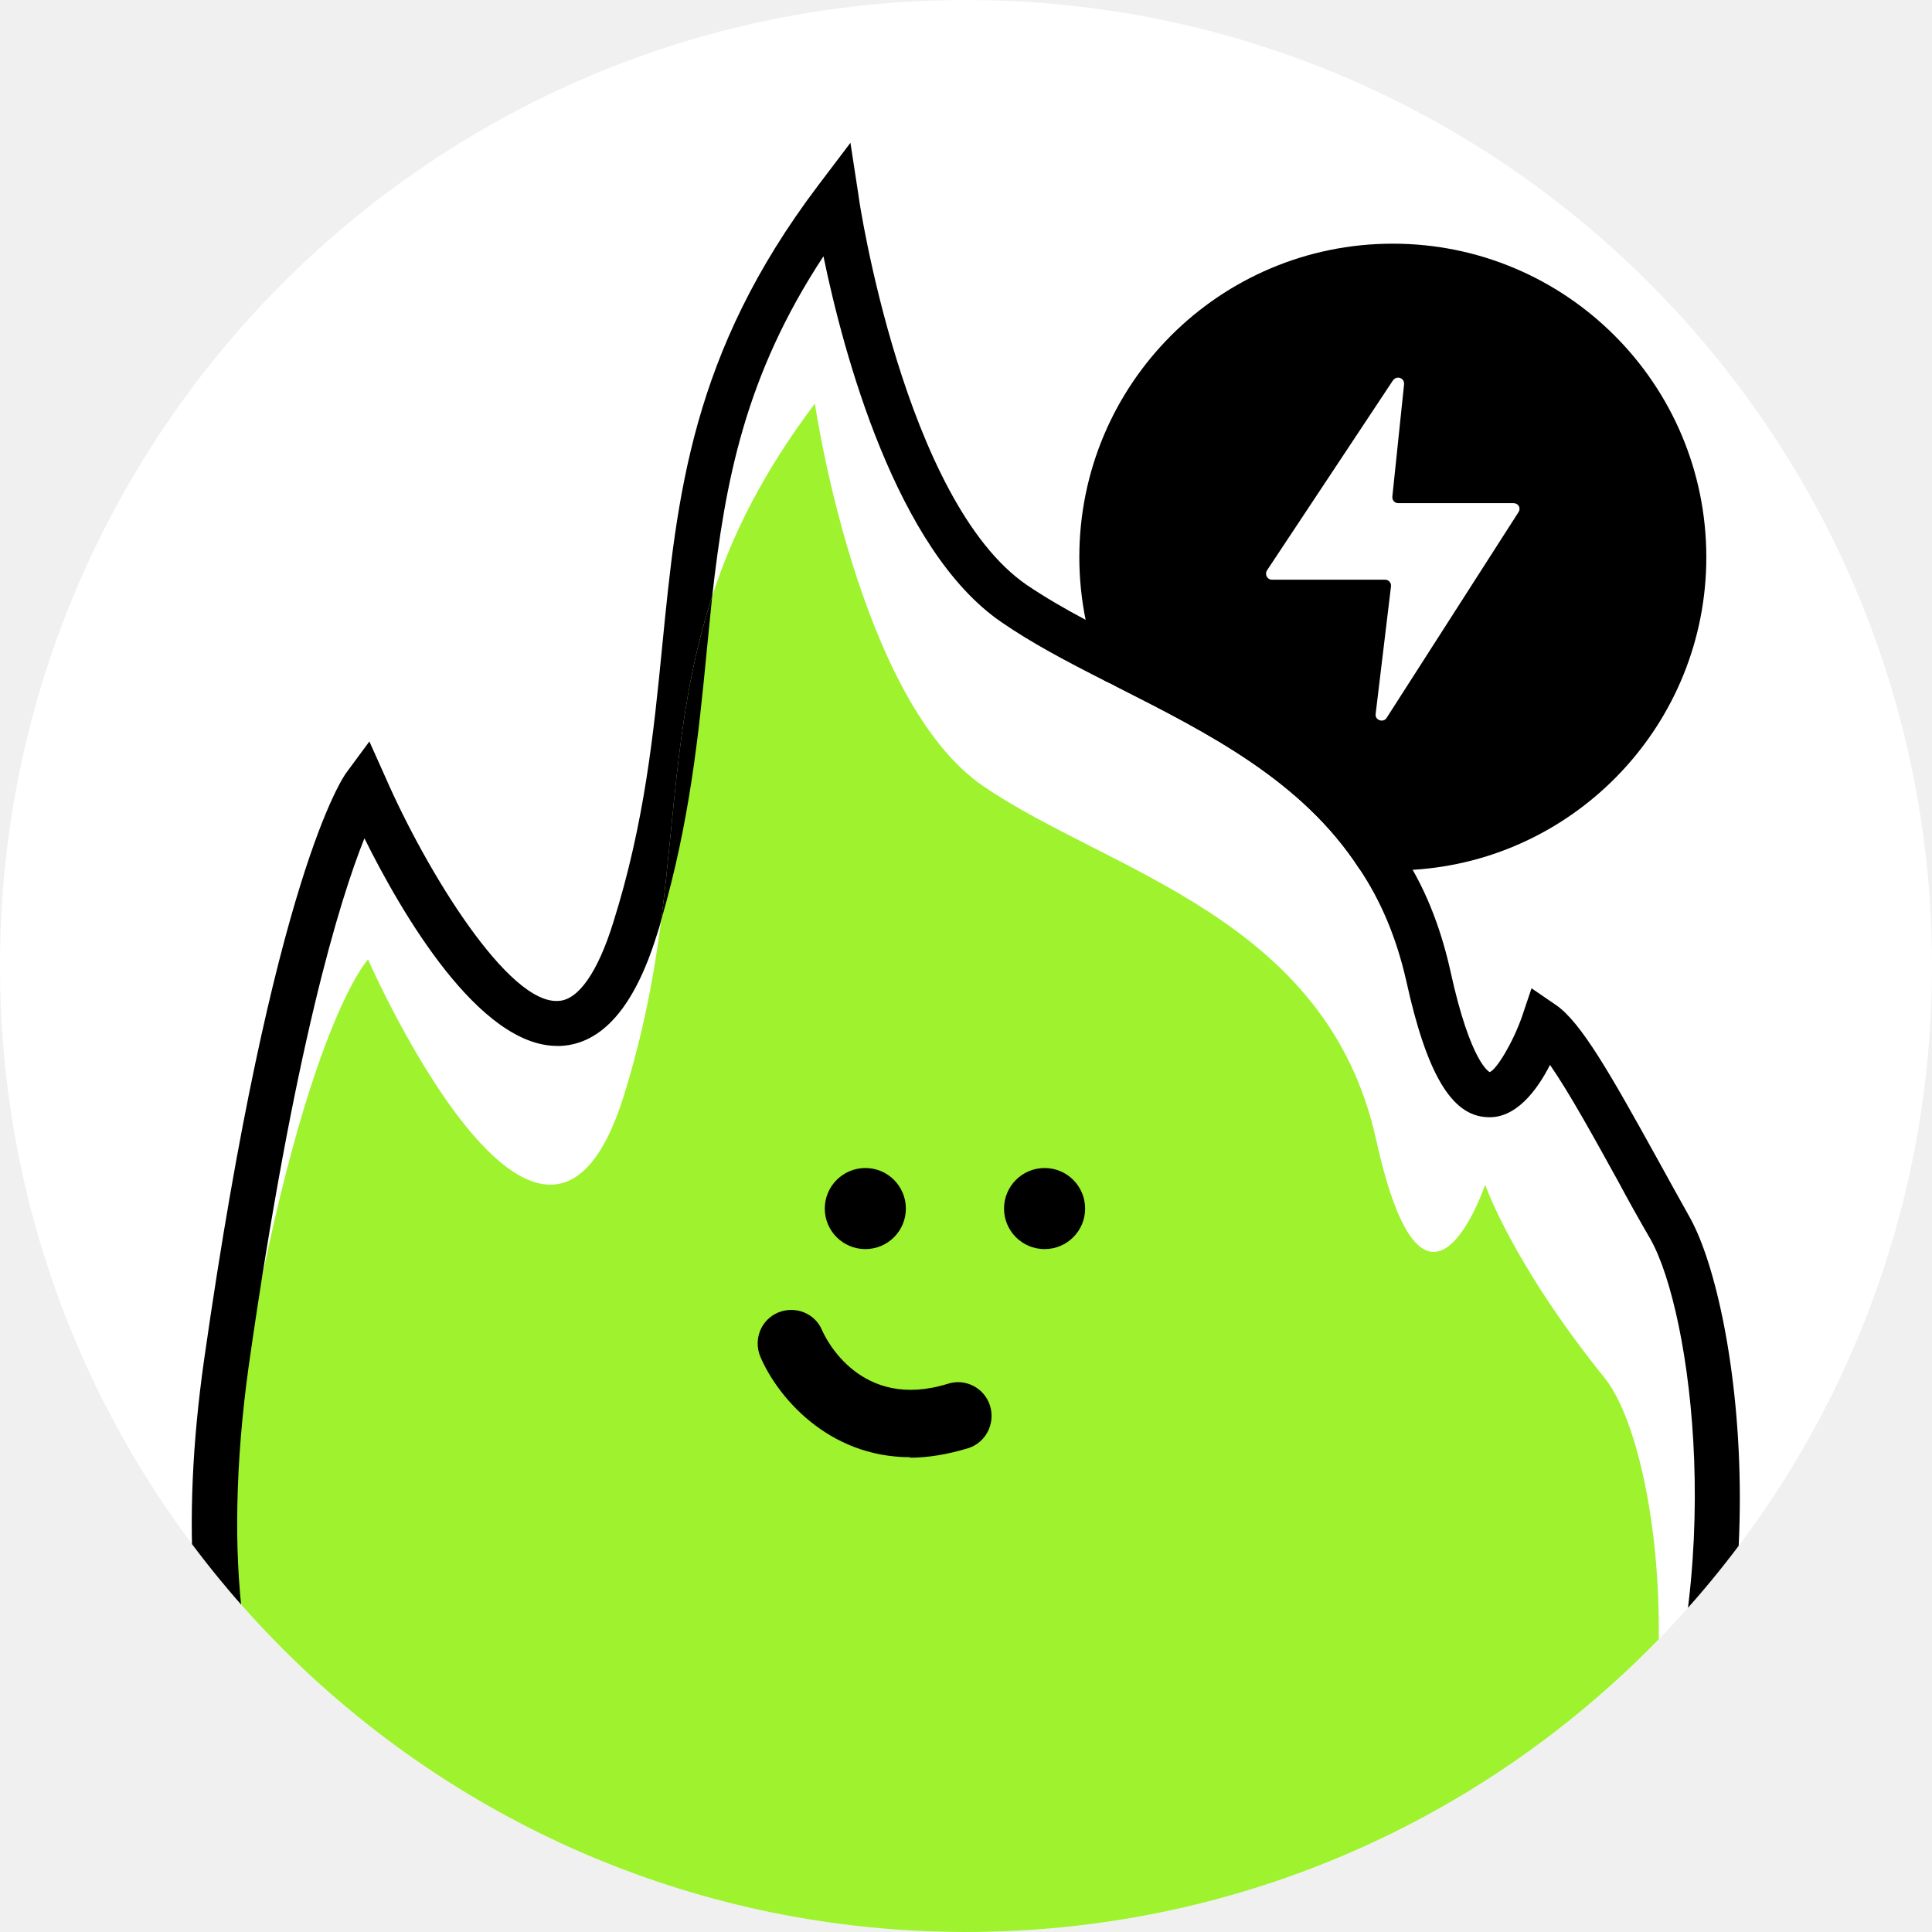
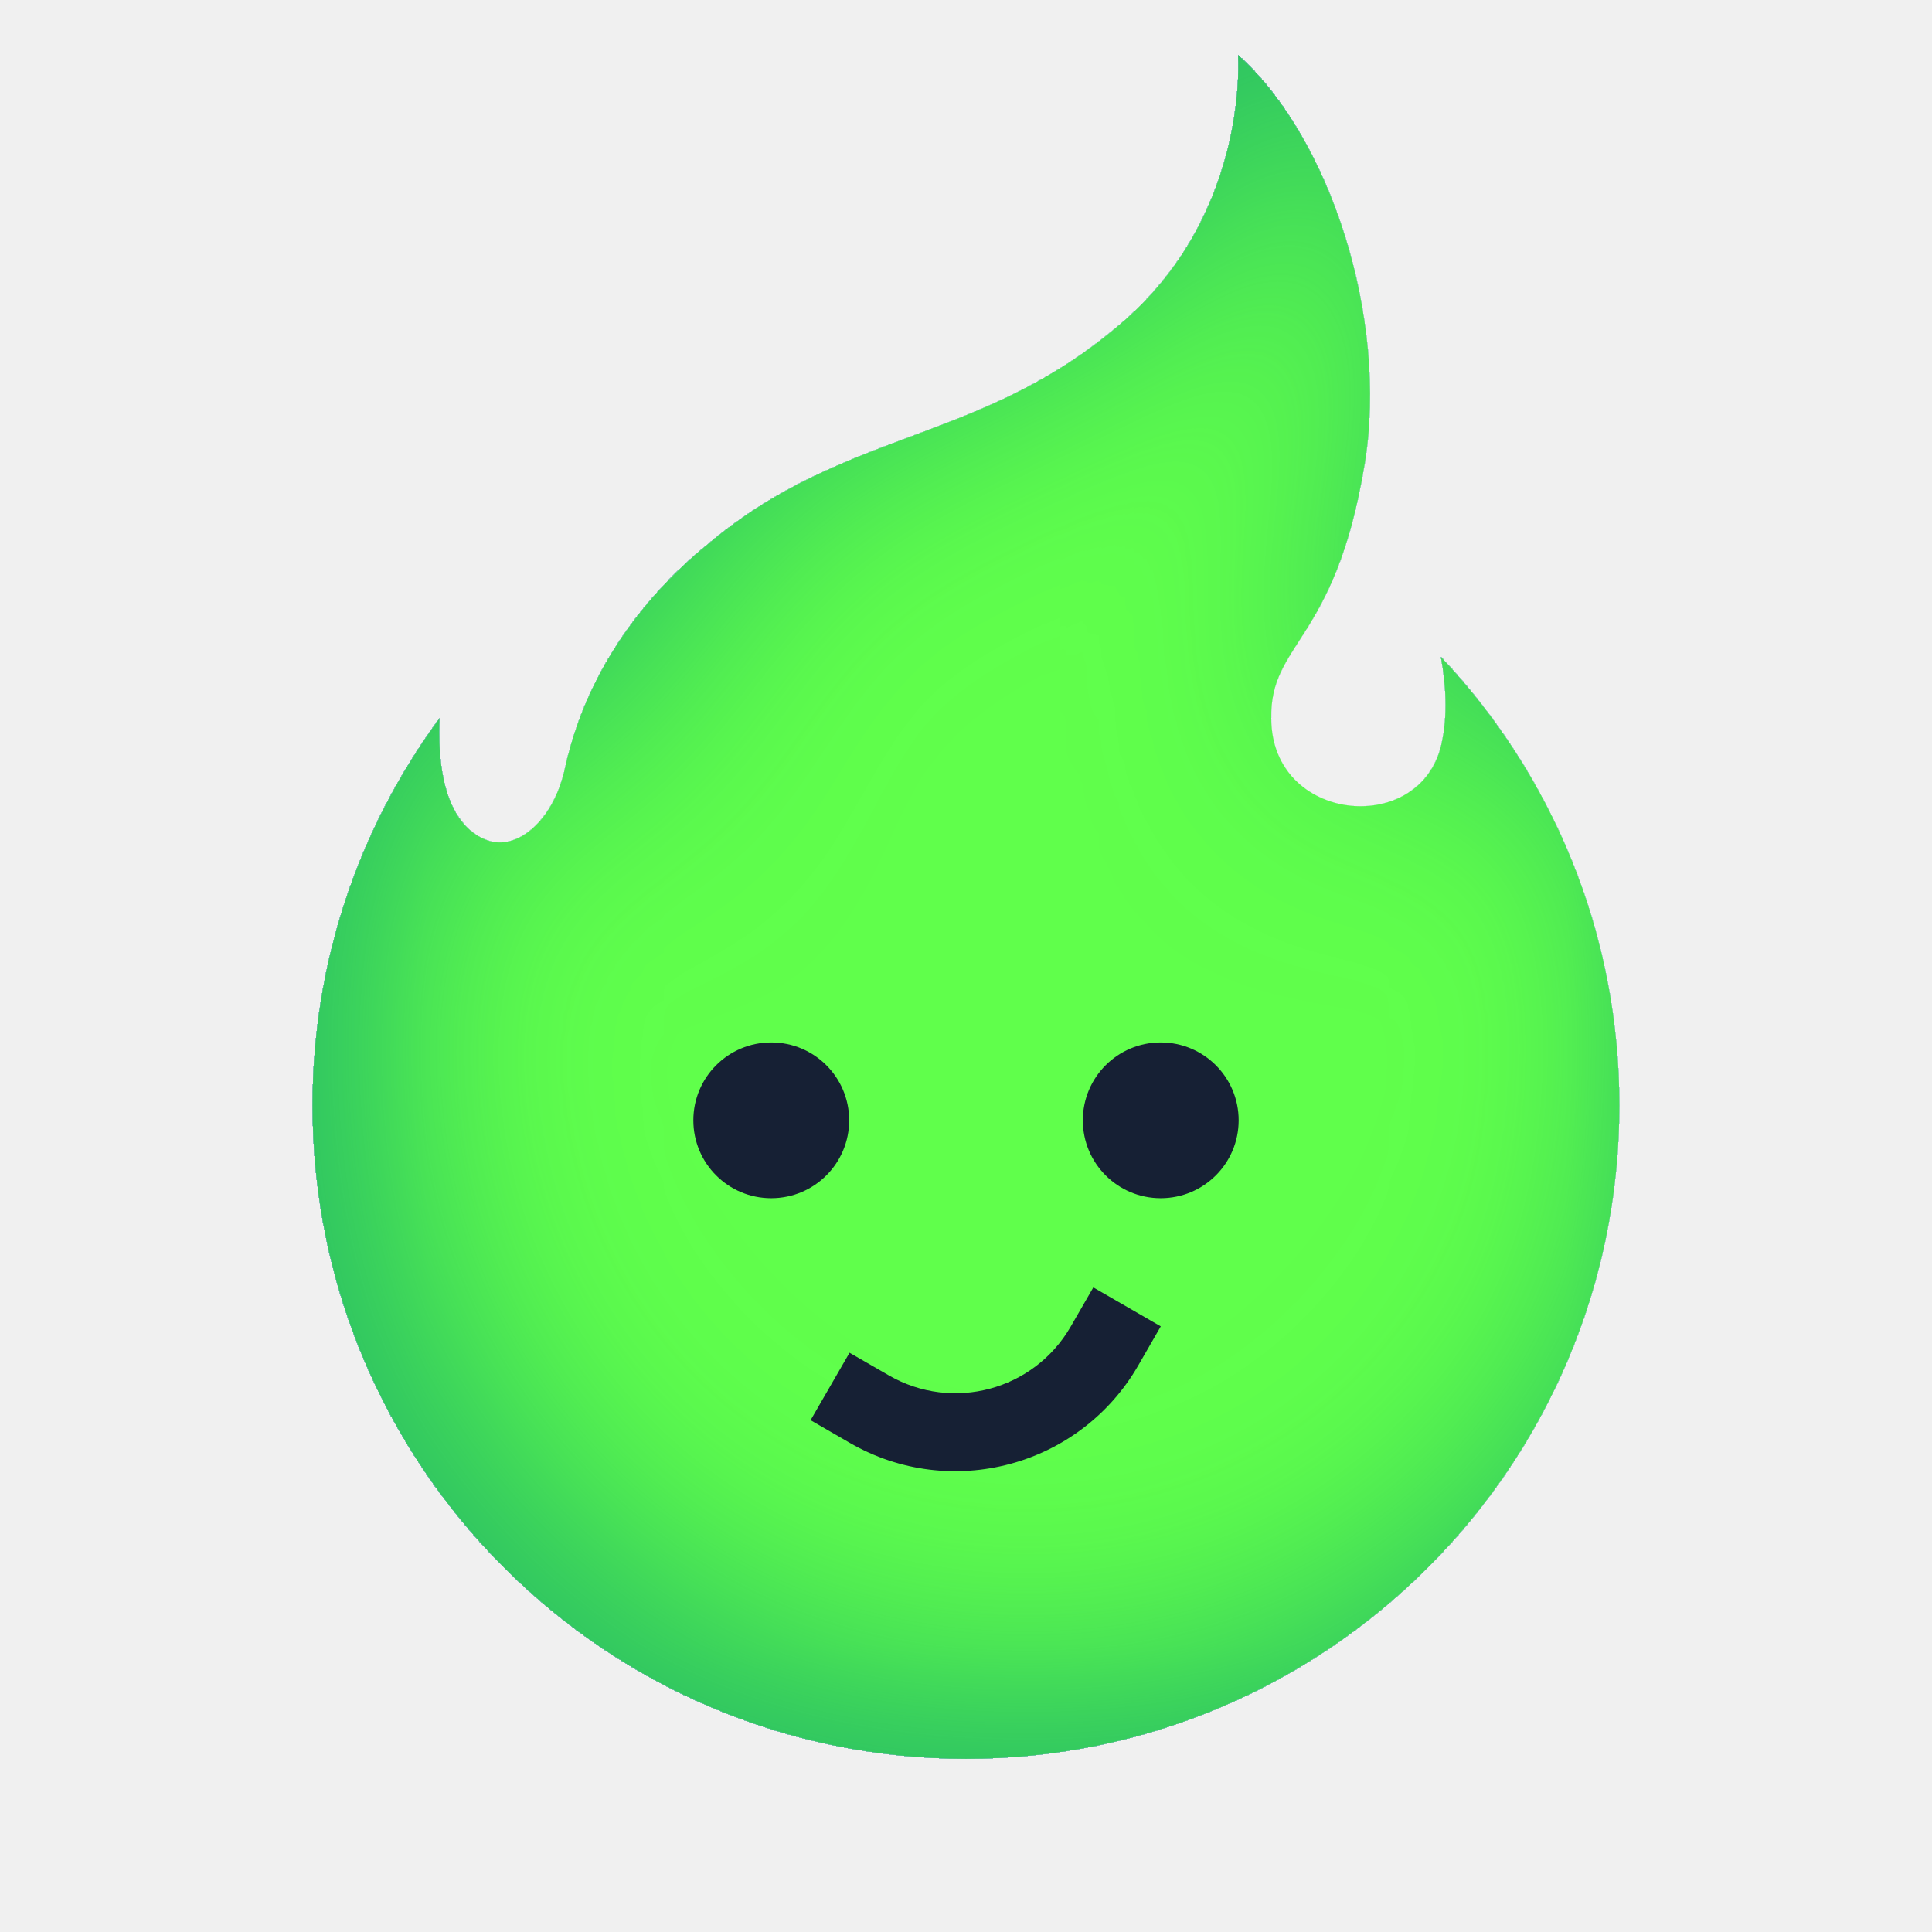
<svg xmlns="http://www.w3.org/2000/svg" width="32" height="32" viewBox="0 0 32 32" fill="none">
-   <g clip-path="url(#clip0_651_23606)">
-     <rect width="32" height="32" rx="16" fill="white" />
-     <path d="M28.262 9.229C28.262 11.982 26.113 14.243 23.398 14.407C23.293 14.422 23.181 14.422 23.069 14.422C22.883 14.422 22.696 14.415 22.517 14.392C21.57 12.93 20.018 12.146 18.503 11.378C18.436 11.341 18.361 11.303 18.294 11.274C18.16 10.953 18.048 10.617 17.981 10.266C17.914 9.931 17.877 9.587 17.877 9.229C17.877 6.357 20.204 4.036 23.069 4.036C25.934 4.036 28.262 6.357 28.262 9.229Z" fill="black" />
-     <path d="M27.218 29.635C27.054 30.082 26.845 30.515 26.599 30.933C26.375 31.314 26.128 31.672 25.86 32H6.558C6.327 31.799 6.111 31.582 5.909 31.351C4.529 29.747 3.649 27.553 3.708 24.83C4.798 17.25 6.096 15.892 6.096 15.892C6.096 15.892 8.983 22.48 10.334 18.145C10.655 17.115 10.834 16.153 10.953 15.235C11.192 13.363 11.214 11.669 11.796 9.878C12.124 8.856 12.647 7.812 13.497 6.685C13.497 6.685 14.213 11.617 16.295 13.027C18.369 14.444 21.98 15.191 22.793 18.876C23.607 22.569 24.599 19.622 24.599 19.622C24.599 19.622 25.047 20.928 26.584 22.831C27.262 23.681 27.822 26.628 27.218 29.635Z" fill="#9EF22E" />
-     <path d="M10.953 15.235C11.423 13.616 11.572 12.169 11.706 10.781C11.736 10.475 11.766 10.177 11.796 9.878C11.214 11.669 11.191 13.363 10.953 15.235Z" fill="black" />
-     <path d="M27.986 20.16C27.807 19.839 27.628 19.518 27.456 19.204C26.68 17.802 26.188 16.929 25.77 16.645L25.367 16.369L25.211 16.832C25.061 17.265 24.785 17.72 24.674 17.757C24.674 17.757 24.36 17.623 24.024 16.086C23.883 15.452 23.674 14.892 23.398 14.407C22.368 12.505 20.518 11.565 18.839 10.714C18.541 10.565 18.257 10.415 17.981 10.266C17.63 10.08 17.31 9.893 17.011 9.692C14.982 8.304 14.221 3.298 14.221 3.246L14.086 2.365L13.549 3.074C11.445 5.857 11.214 8.215 10.968 10.707C10.826 12.146 10.677 13.631 10.155 15.287C9.901 16.101 9.58 16.563 9.252 16.578C8.424 16.645 7.066 14.437 6.379 12.863L6.118 12.281L5.738 12.796C5.693 12.855 4.529 14.482 3.38 22.525C2.992 25.263 3.156 27.546 3.887 29.404C4.238 30.314 4.731 31.12 5.35 31.836C5.395 31.888 5.447 31.948 5.506 32H6.558C6.327 31.799 6.111 31.582 5.909 31.351C4.529 29.747 3.873 27.628 3.932 24.905C3.947 24.188 4.007 23.435 4.119 22.629C4.872 17.354 5.626 14.907 6.036 13.885C6.655 15.131 7.931 17.324 9.229 17.324H9.289C9.976 17.287 10.505 16.675 10.871 15.511C10.901 15.422 10.931 15.325 10.953 15.235C11.192 13.363 11.214 11.669 11.796 9.878C12.012 7.983 12.333 6.23 13.639 4.245C13.967 5.835 14.84 9.11 16.586 10.304C17.093 10.654 17.675 10.96 18.294 11.274C18.362 11.303 18.436 11.341 18.503 11.378C20.018 12.146 21.57 12.93 22.517 14.392C22.868 14.915 23.129 15.526 23.293 16.25C23.629 17.779 24.039 18.473 24.621 18.503C25.099 18.541 25.457 18.063 25.673 17.638C25.994 18.1 26.412 18.861 26.8 19.563C26.971 19.884 27.151 20.204 27.337 20.525C28.016 21.726 28.628 26.054 27.218 29.635C27.054 30.083 26.845 30.515 26.599 30.933C26.375 31.314 26.128 31.672 25.86 32H26.8C26.964 31.784 27.106 31.552 27.248 31.314C29.605 27.262 28.829 21.659 27.986 20.16Z" fill="black" />
-     <path d="M14.333 20.689C14.704 20.689 15.004 20.388 15.004 20.018C15.004 19.647 14.704 19.346 14.333 19.346C13.962 19.346 13.661 19.647 13.661 20.018C13.661 20.388 13.962 20.689 14.333 20.689Z" fill="black" />
-     <path d="M17.302 20.689C17.673 20.689 17.973 20.388 17.973 20.018C17.973 19.647 17.673 19.346 17.302 19.346C16.931 19.346 16.63 19.647 16.63 20.018C16.63 20.388 16.931 20.689 17.302 20.689Z" fill="black" />
-     <path d="M23.084 6.282L20.987 9.445C20.943 9.513 20.987 9.602 21.07 9.602H22.942C23.002 9.602 23.047 9.654 23.039 9.714L22.785 11.825C22.771 11.93 22.912 11.975 22.965 11.893L25.151 8.483C25.195 8.416 25.151 8.334 25.069 8.334H23.159C23.099 8.334 23.054 8.282 23.062 8.222L23.256 6.364C23.263 6.26 23.136 6.215 23.076 6.297L23.084 6.282Z" fill="white" />
-     <path d="M15.079 24.136C13.706 24.136 12.87 23.122 12.594 22.472C12.475 22.189 12.602 21.861 12.885 21.741C13.169 21.622 13.497 21.749 13.616 22.032C13.676 22.174 14.258 23.368 15.698 22.92C15.996 22.823 16.31 22.995 16.399 23.286C16.489 23.584 16.325 23.897 16.034 23.987C15.69 24.091 15.37 24.144 15.071 24.144L15.079 24.136Z" fill="black" />
+   <g filter="url(#filter0_i_1951_7455)">
+     <path d="M20.507 0.914C22.033 2.279 22.996 5.266 22.604 7.676C22.121 10.635 21.029 10.633 21.056 11.902C21.056 11.93 21.056 11.958 21.058 11.986C21.141 13.646 23.539 13.839 23.876 12.324C23.984 11.838 23.948 11.338 23.867 10.883C25.697 12.821 26.821 15.433 26.821 18.309C26.821 24.285 21.976 29.13 16 29.13C10.024 29.13 5.178 24.285 5.178 18.309C5.178 15.911 5.959 13.696 7.278 11.902C7.275 11.977 7.273 12.052 7.273 12.126C7.273 13.087 7.542 13.713 8.052 13.912C8.562 14.111 9.171 13.592 9.359 12.721C9.548 11.849 10.051 10.52 11.421 9.273C11.518 9.185 11.616 9.102 11.713 9.023C14.021 7.073 16.288 7.361 18.632 5.302C20.698 3.486 20.507 0.914 20.507 0.914Z" fill="#60FF4B" />
  </g>
+   <path d="M12.774 19.846C12.061 19.846 11.484 19.269 11.484 18.556C11.484 17.843 12.061 17.266 12.774 17.266C13.487 17.266 14.065 17.843 14.065 18.556C14.065 19.269 13.487 19.846 12.774 19.846Z" fill="#162034" />
+   <path d="M19.225 19.846C18.513 19.846 17.935 19.269 17.935 18.556C17.935 17.843 18.513 17.266 19.225 17.266C19.938 17.266 20.516 17.843 20.516 18.556C20.516 19.269 19.938 19.846 19.225 19.846Z" fill="#162034" />
+   <path d="M14.076 23.899L13.426 23.523L14.071 22.406L14.722 22.781C15.776 23.39 17.124 23.029 17.733 21.975L18.109 21.324L19.226 21.969L18.851 22.62C17.885 24.291 15.748 24.864 14.076 23.899Z" fill="#162034" />
  <defs>
-     <clipPath id="clip0_651_23606">
-       <rect width="32" height="32" rx="16" fill="white" />
-     </clipPath>
+     <filter id="filter0_i_1951_7455" x="5.178" y="-0.086" width="22.643" height="29.216" filterUnits="userSpaceOnUse" color-interpolation-filters="sRGB">
+       <feFlood flood-opacity="0" result="BackgroundImageFix" />
+       <feBlend mode="normal" in="SourceGraphic" in2="BackgroundImageFix" result="shape" />
+       <feColorMatrix in="SourceAlpha" type="matrix" values="0 0 0 0 0 0 0 0 0 0 0 0 0 0 0 0 0 0 127 0" result="hardAlpha" />
+       <feOffset dx="1" dy="-1" />
+       <feGaussianBlur stdDeviation="2" />
+       <feComposite in2="hardAlpha" operator="arithmetic" k2="-1" k3="1" />
+       <feColorMatrix type="matrix" values="0 0 0 0 0 0 0 0 0 0.549 0 0 0 0 0.467 0 0 0 0.6 0" />
+       <feBlend mode="normal" in2="shape" result="effect1_innerShadow_1951_7455" />
+     </filter>
  </defs>
</svg>
